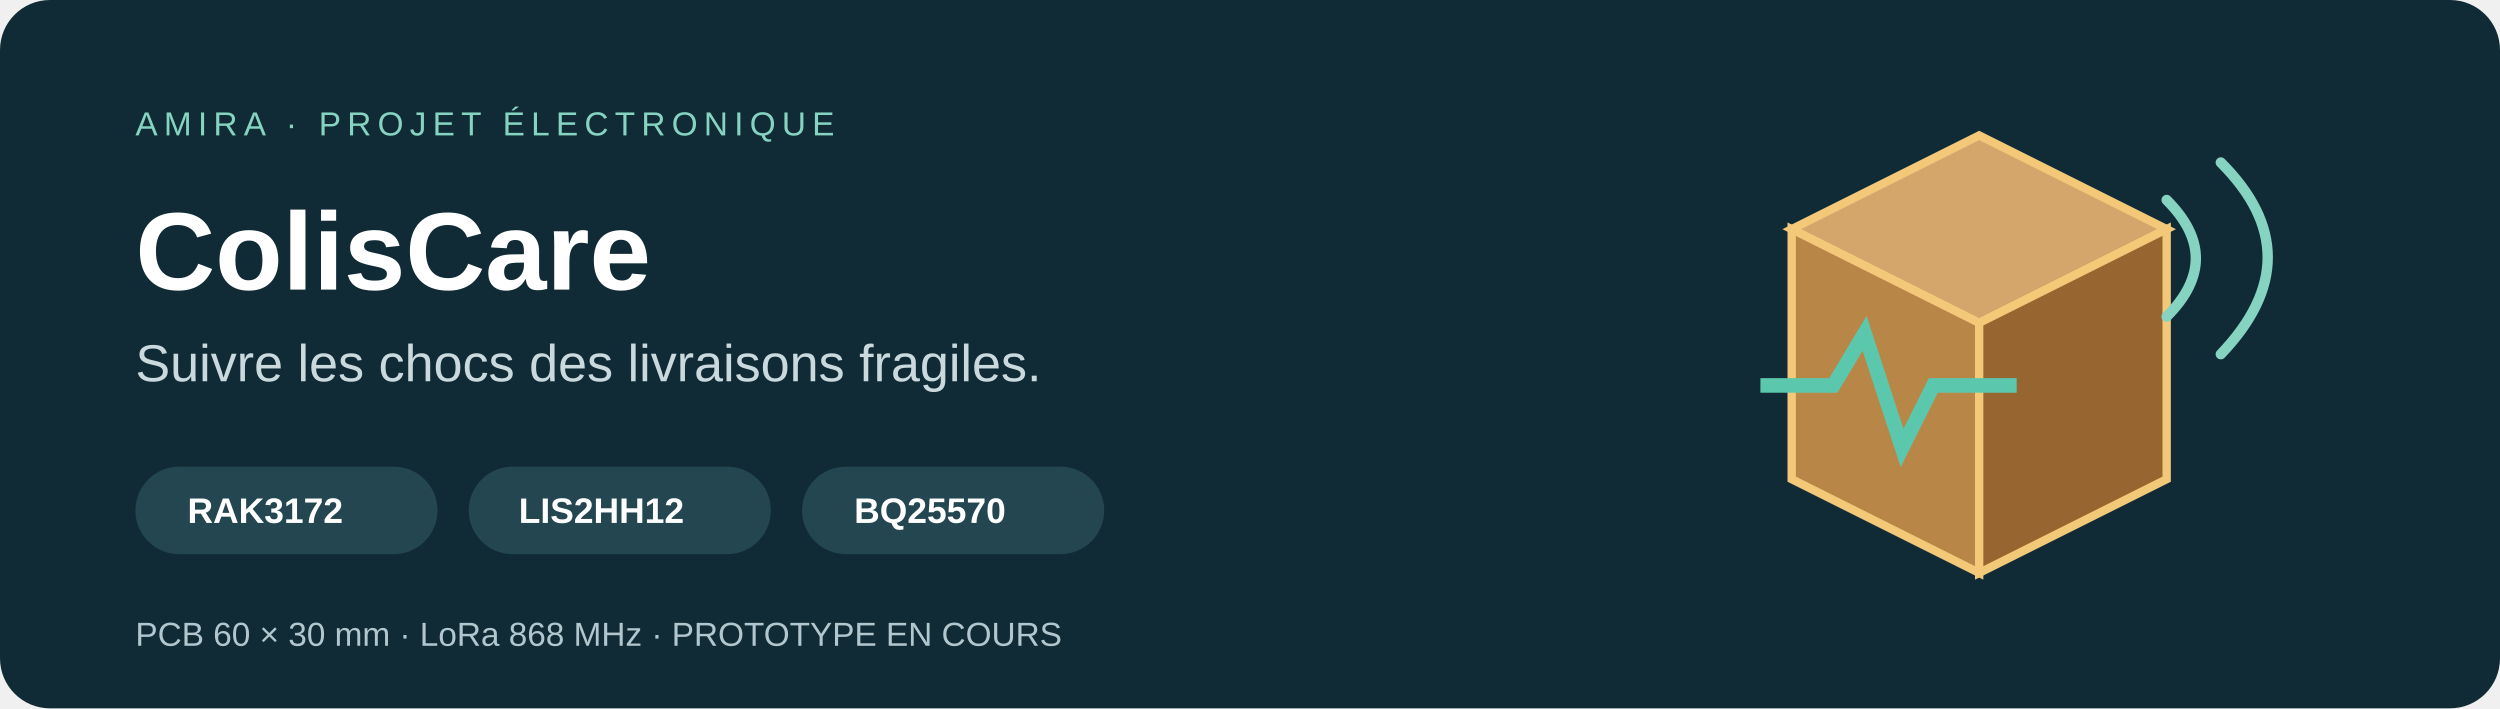
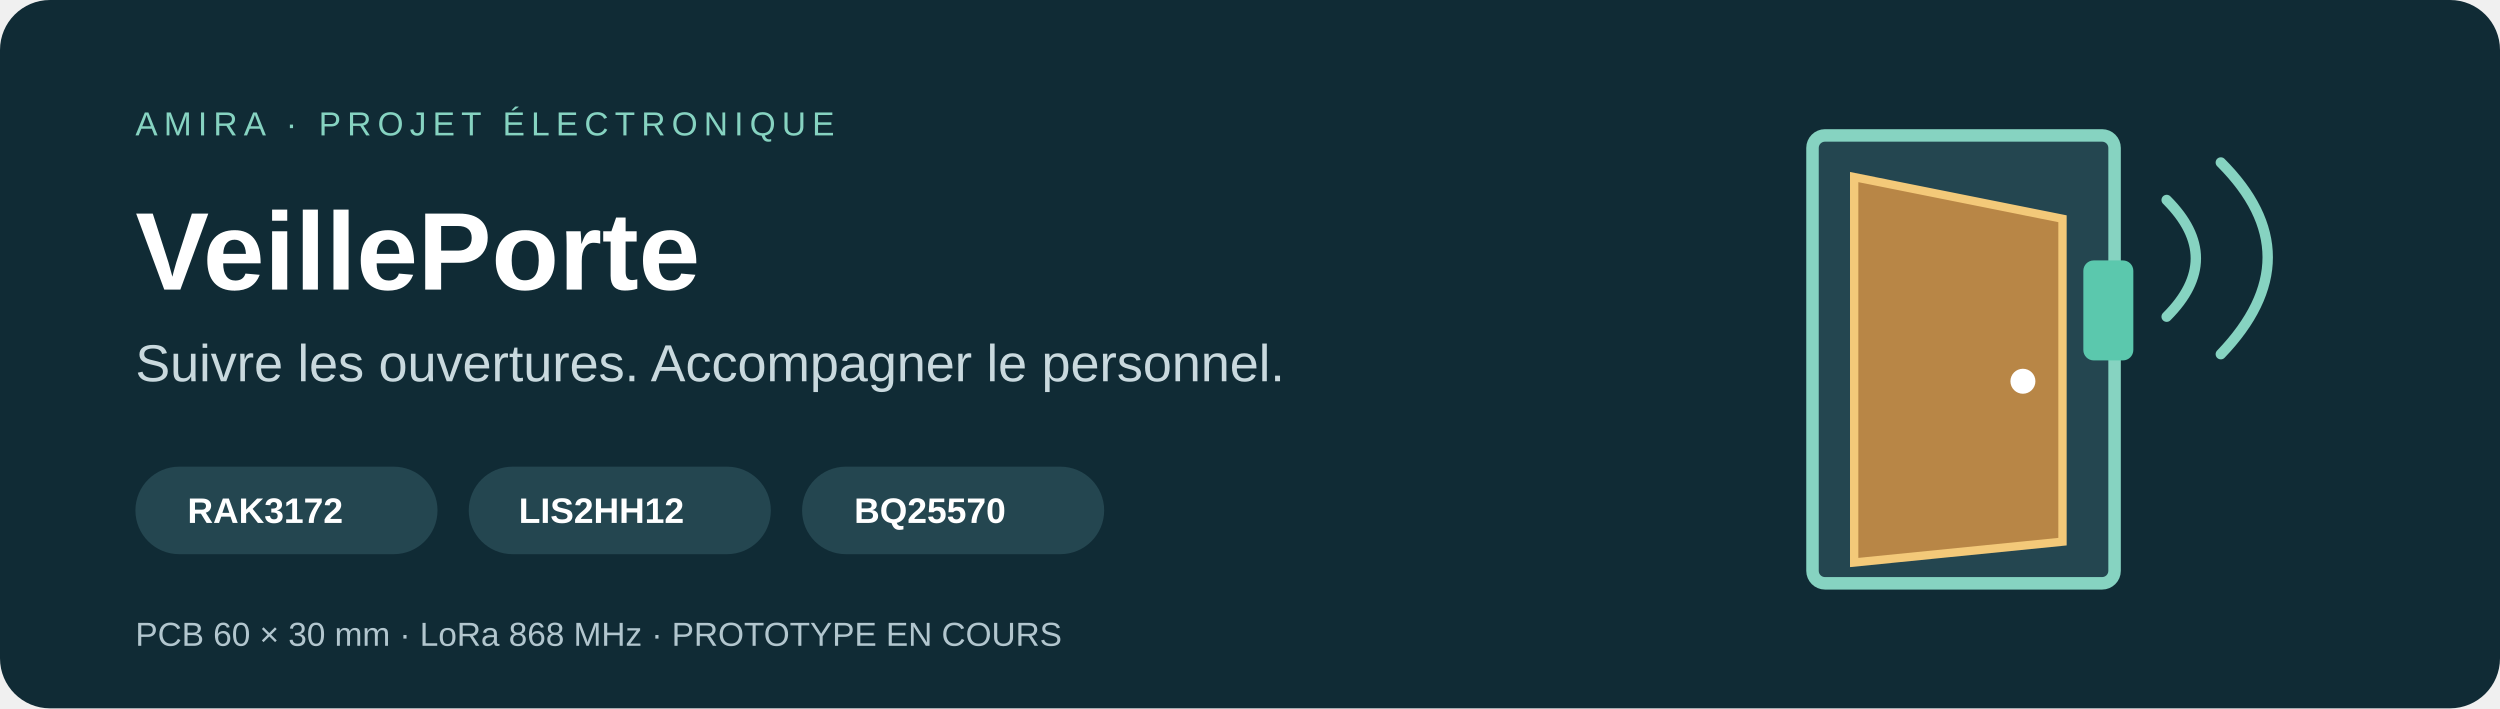
<svg xmlns="http://www.w3.org/2000/svg" width="1200" height="340" viewBox="0 0 1200 340" role="img" aria-labelledby="title desc">
  <rect width="1200" height="340" rx="24" fill="#102b35" />
-   <path d="M860 110 950 65 1040 110 950 155Z" fill="#d4a66b" stroke="#f3c979" stroke-width="4" />
-   <path d="M860 110V230L950 275V155Z" fill="#b88646" stroke="#f3c979" stroke-width="4" />
-   <path d="M950 155 1040 110V230L950 275Z" fill="#966530" stroke="#f3c979" stroke-width="4" />
-   <path d="M845 185h35l15-25 18 55 15-30h40" fill="none" stroke="#5bc8ad" stroke-width="7" />
+   <rect x="870" y="65" width="145" height="215" rx="6" fill="#244650" stroke="#86d3c1" stroke-width="6" />
+   <path d="M890 85 990 105V260L890 270Z" fill="#b88646" stroke="#f3c979" stroke-width="4" />
+   <circle cx="971" cy="183" r="6" fill="#fff" />
+   <rect x="1000" y="125" width="24" height="48" rx="5" fill="#5bc8ad" />
  <path d="M1040 96q28 28 0 56M1066 78q45 45 0 92" fill="none" stroke="#86d3c1" stroke-width="5" stroke-linecap="round" />
  <text x="65" y="65" font-family="Arial,sans-serif" font-size="16" letter-spacing="3" fill="#86d3c1">AMIRA · PROJET ÉLECTRONIQUE</text>
-   <text x="65" y="139" font-family="Arial,sans-serif" font-size="53" font-weight="700" fill="#fff">ColisCare</text>
-   <text x="65" y="183" font-family="Arial,sans-serif" font-size="25" fill="#c9d9de">Suivre les chocs des livraisons fragiles.</text>
+   <text x="65" y="139" font-family="Arial,sans-serif" font-size="53" font-weight="700" fill="#fff">VeillePorte</text>
+   <text x="65" y="183" font-family="Arial,sans-serif" font-size="25" fill="#c9d9de">Suivre les ouvertures. Accompagner le personnel.</text>
  <g font-family="Arial,sans-serif" font-size="17" font-weight="700">
    <rect x="65" y="224" width="145" height="42" rx="21" fill="#244650" />
    <text x="90" y="251" fill="#fff">RAK3172</text>
    <rect x="225" y="224" width="145" height="42" rx="21" fill="#244650" />
    <text x="249" y="251" fill="#fff">LIS2HH12</text>
    <rect x="385" y="224" width="145" height="42" rx="21" fill="#244650" />
    <text x="410" y="251" fill="#fff">BQ25570</text>
  </g>
  <text x="65" y="310" font-family="Arial,sans-serif" font-size="16" fill="#b2c6ce">PCB 60 × 30 mm · LoRa 868 MHz · PROTOTYPE EN COURS</text>
</svg>
